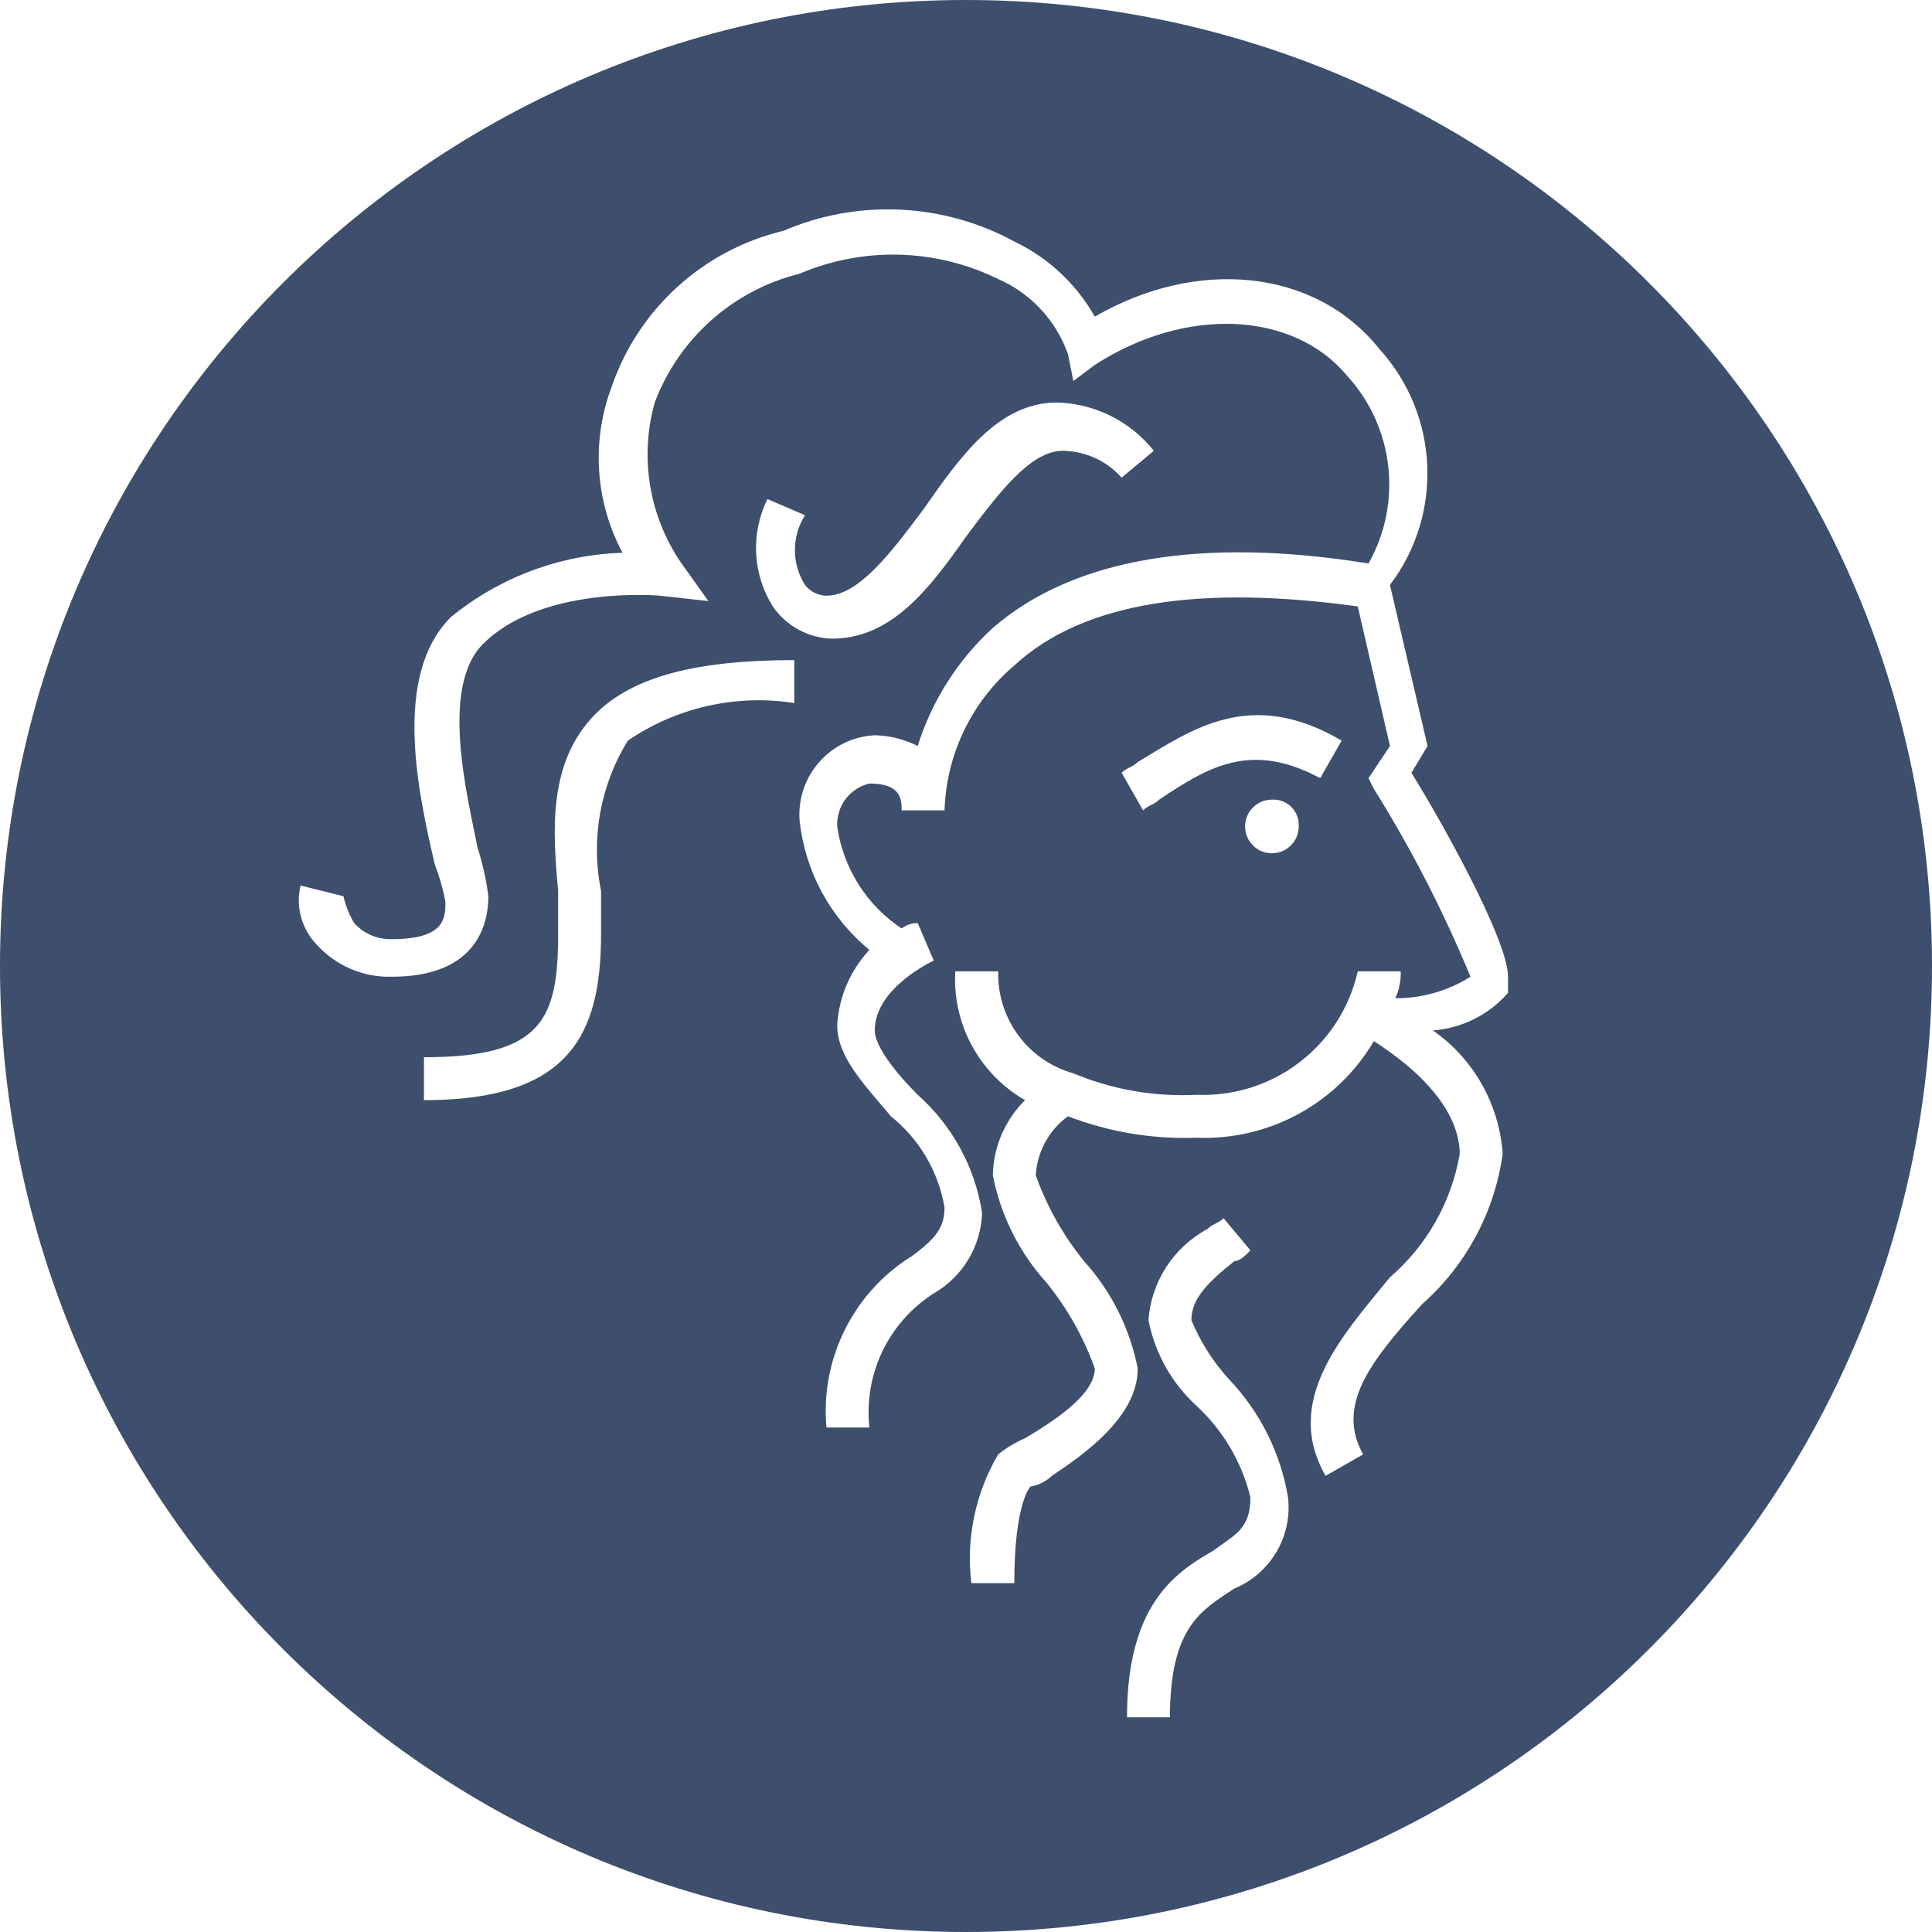
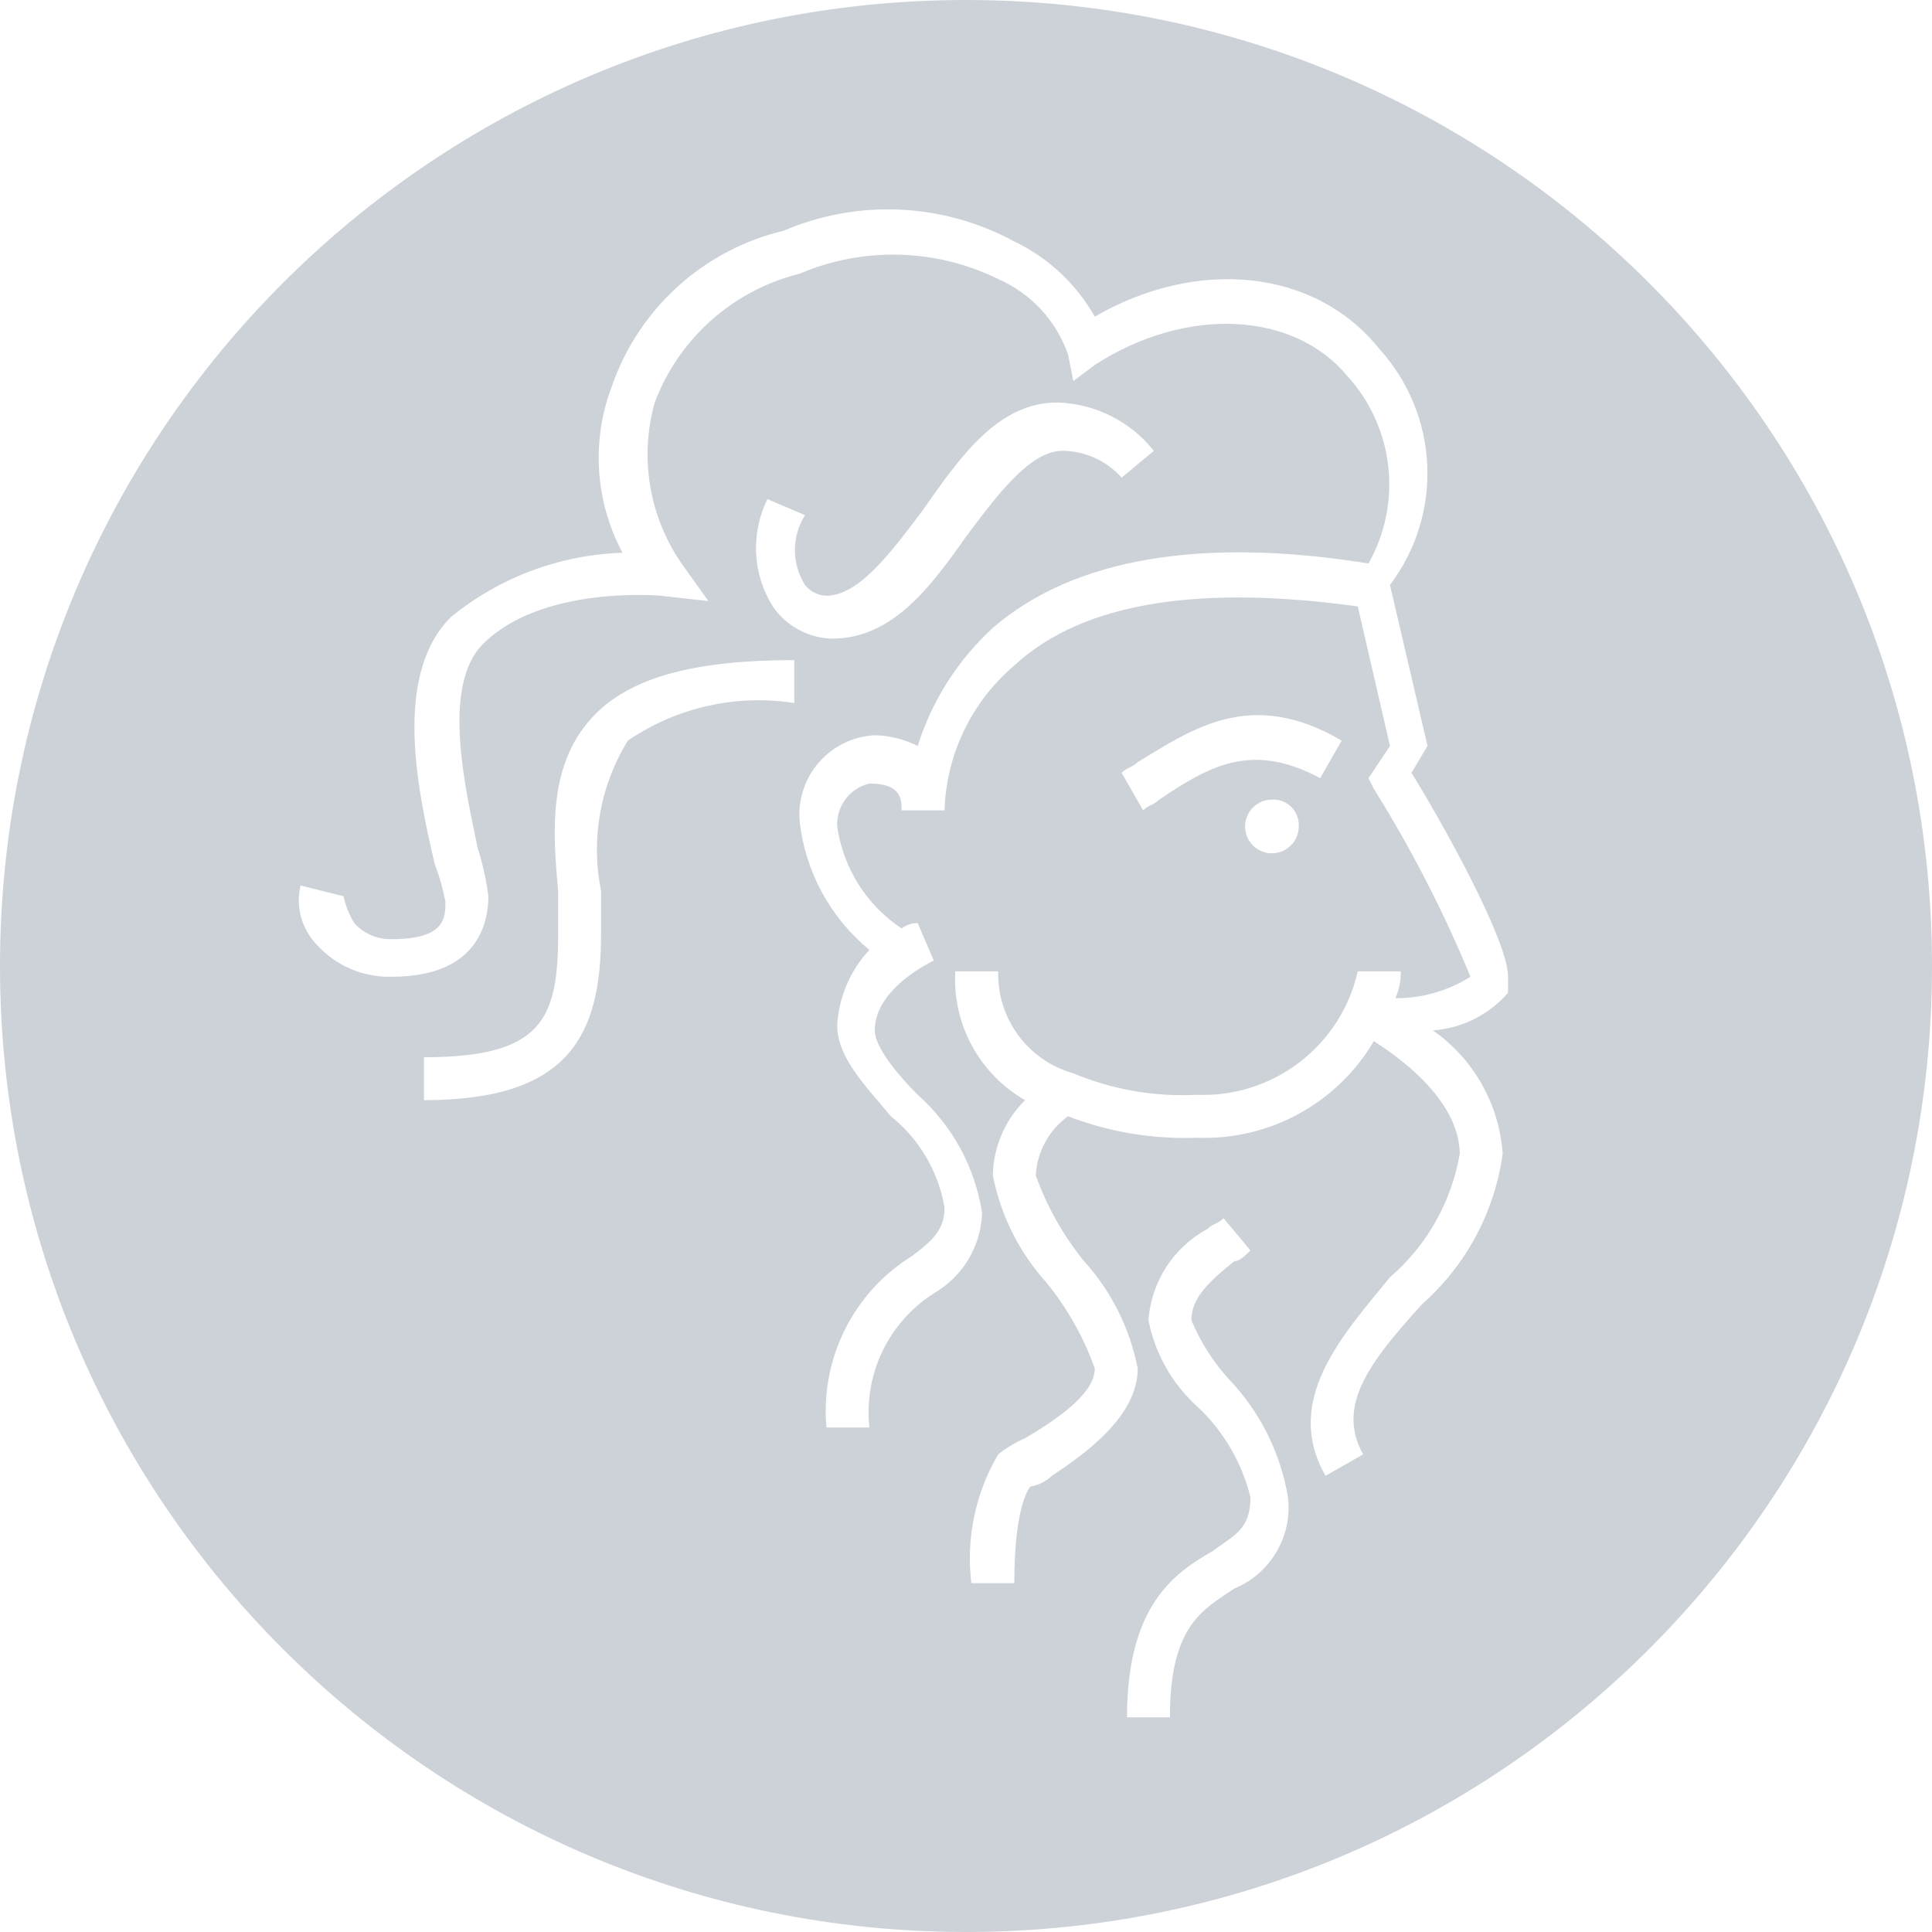
<svg xmlns="http://www.w3.org/2000/svg" viewBox="11842 609 36 36">
  <defs>
-     <style>.a{fill:#3d4f6c;}</style>
+     <style>.a{fill:#cdd2d9;}</style>
  </defs>
  <g transform="translate(11842 609)">
    <path class="a" d="M18,0A18,18,0,1,0,36,18,18,18,0,0,0,18,0ZM11.2,16.6v.8c0,1.9-.6,3.1-3.3,3.1v-.8c2.2,0,2.5-.7,2.5-2.3v-.8c-.1-1.1-.2-2.4.7-3.3.7-.7,1.9-1,3.7-1v.8a4.32,4.32,0,0,0-3.1.7,3.858,3.858,0,0,0-.5,2.8ZM15,10.9a.52.52,0,0,0,.4.2c.6,0,1.2-.8,1.8-1.6.7-1,1.4-2,2.5-2a2.385,2.385,0,0,1,1.8.9l-.6.5a1.491,1.491,0,0,0-1.1-.5c-.6,0-1.2.8-1.8,1.6-.7,1-1.4,1.9-2.5,1.9a1.382,1.382,0,0,1-1.1-.6,2.052,2.052,0,0,1-.1-2l.7.3a1.217,1.217,0,0,0,0,1.3Zm8,18.7c-.6.4-1.2.7-1.2,2.4H21c0-2.1.9-2.7,1.6-3.1.4-.3.7-.4.7-1a3.427,3.427,0,0,0-1-1.7,2.926,2.926,0,0,1-.9-1.6,2.1,2.1,0,0,1,1.1-1.7c.1-.1.2-.1.3-.2l.5.6c-.1.1-.2.2-.3.2-.5.4-.8.7-.8,1.1a3.778,3.778,0,0,0,.7,1.1A4.185,4.185,0,0,1,24,27.9,1.635,1.635,0,0,1,23,29.6Zm5.1-11.1a2.049,2.049,0,0,1-1.4.7A3.06,3.06,0,0,1,28,21.5a4.574,4.574,0,0,1-1.5,2.8c-1,1.1-1.6,1.9-1.1,2.8l-.7.4c-.8-1.4.3-2.6,1.2-3.7a3.9,3.9,0,0,0,1.3-2.3c0-.4-.2-1.2-1.6-2.1a3.661,3.661,0,0,1-3.3,1.8,6.051,6.051,0,0,1-2.4-.4,1.464,1.464,0,0,0-.6,1.1,5.419,5.419,0,0,0,.9,1.6,4.172,4.172,0,0,1,1,2c0,.9-1,1.6-1.6,2a.758.758,0,0,1-.4.2s-.3.3-.3,1.8h-.8a3.817,3.817,0,0,1,.5-2.4,2.186,2.186,0,0,1,.5-.3c.5-.3,1.3-.8,1.3-1.3a5.419,5.419,0,0,0-.9-1.6,4.172,4.172,0,0,1-1-2,2.026,2.026,0,0,1,.6-1.4,2.6,2.6,0,0,1-1.3-2.4h.8A1.921,1.921,0,0,0,20,20a5.27,5.27,0,0,0,2.3.4,2.954,2.954,0,0,0,3-2.3h.8a1.087,1.087,0,0,1-.1.5,2.588,2.588,0,0,0,1.4-.4,23.527,23.527,0,0,0-1.8-3.5l-.1-.2.4-.6-.6-2.6c-2.9-.4-5.1-.1-6.4,1.1a3.693,3.693,0,0,0-1.3,2.7h-.8c0-.2,0-.5-.6-.5a.781.781,0,0,0-.6.8,2.747,2.747,0,0,0,1.2,1.9.494.494,0,0,1,.3-.1l.3.7s-1.1.5-1.1,1.3c0,.3.4.8.8,1.2a3.7,3.7,0,0,1,1.2,2.2,1.8,1.8,0,0,1-.9,1.5,2.627,2.627,0,0,0-1.2,2.5h-.8A3.4,3.4,0,0,1,17,23.4c.4-.3.6-.5.6-.9a2.772,2.772,0,0,0-1-1.7c-.5-.6-1-1.1-1-1.7a2.246,2.246,0,0,1,.6-1.4,3.621,3.621,0,0,1-1.3-2.4,1.481,1.481,0,0,1,1.4-1.6,1.884,1.884,0,0,1,.8.2,5.028,5.028,0,0,1,1.4-2.2c1.5-1.3,3.9-1.7,7-1.2A3,3,0,0,0,25.1,7c-1-1.2-3-1.3-4.7-.2l-.4.3-.1-.5a2.392,2.392,0,0,0-1.3-1.4,4.438,4.438,0,0,0-3.7-.1,3.885,3.885,0,0,0-2.7,2.4,3.579,3.579,0,0,0,.5,3l.5.7-.9-.1s-2.2-.2-3.3.9c-.8.8-.3,2.8-.1,3.8a5.073,5.073,0,0,1,.2.9c0,.5-.2,1.5-1.8,1.5a1.816,1.816,0,0,1-1.4-.6,1.191,1.191,0,0,1-.3-1.1l.8.2h0a1.69,1.69,0,0,0,.2.5.908.908,0,0,0,.7.3c1,0,1-.4,1-.7a4.076,4.076,0,0,0-.2-.7c-.3-1.3-.8-3.5.3-4.6a5.319,5.319,0,0,1,3.2-1.2,3.749,3.749,0,0,1-.2-3.1,4.488,4.488,0,0,1,3.2-2.9,4.934,4.934,0,0,1,4.3.2,3.416,3.416,0,0,1,1.5,1.4c1.9-1.1,4.1-.9,5.3.6a3.447,3.447,0,0,1,.2,4.4l.7,3-.3.5c.5.8,1.8,3.1,1.8,3.8v.3Zm-6.5-3.6c-.1.1-.2.1-.3.2l-.4-.7c.1-.1.2-.1.3-.2,1-.6,2.1-1.4,3.8-.4l-.4.7C23.3,13.8,22.5,14.3,21.6,14.9Zm2.6.5a.5.5,0,1,1-.5-.5.472.472,0,0,1,.5.5Z" />
  </g>
</svg>
